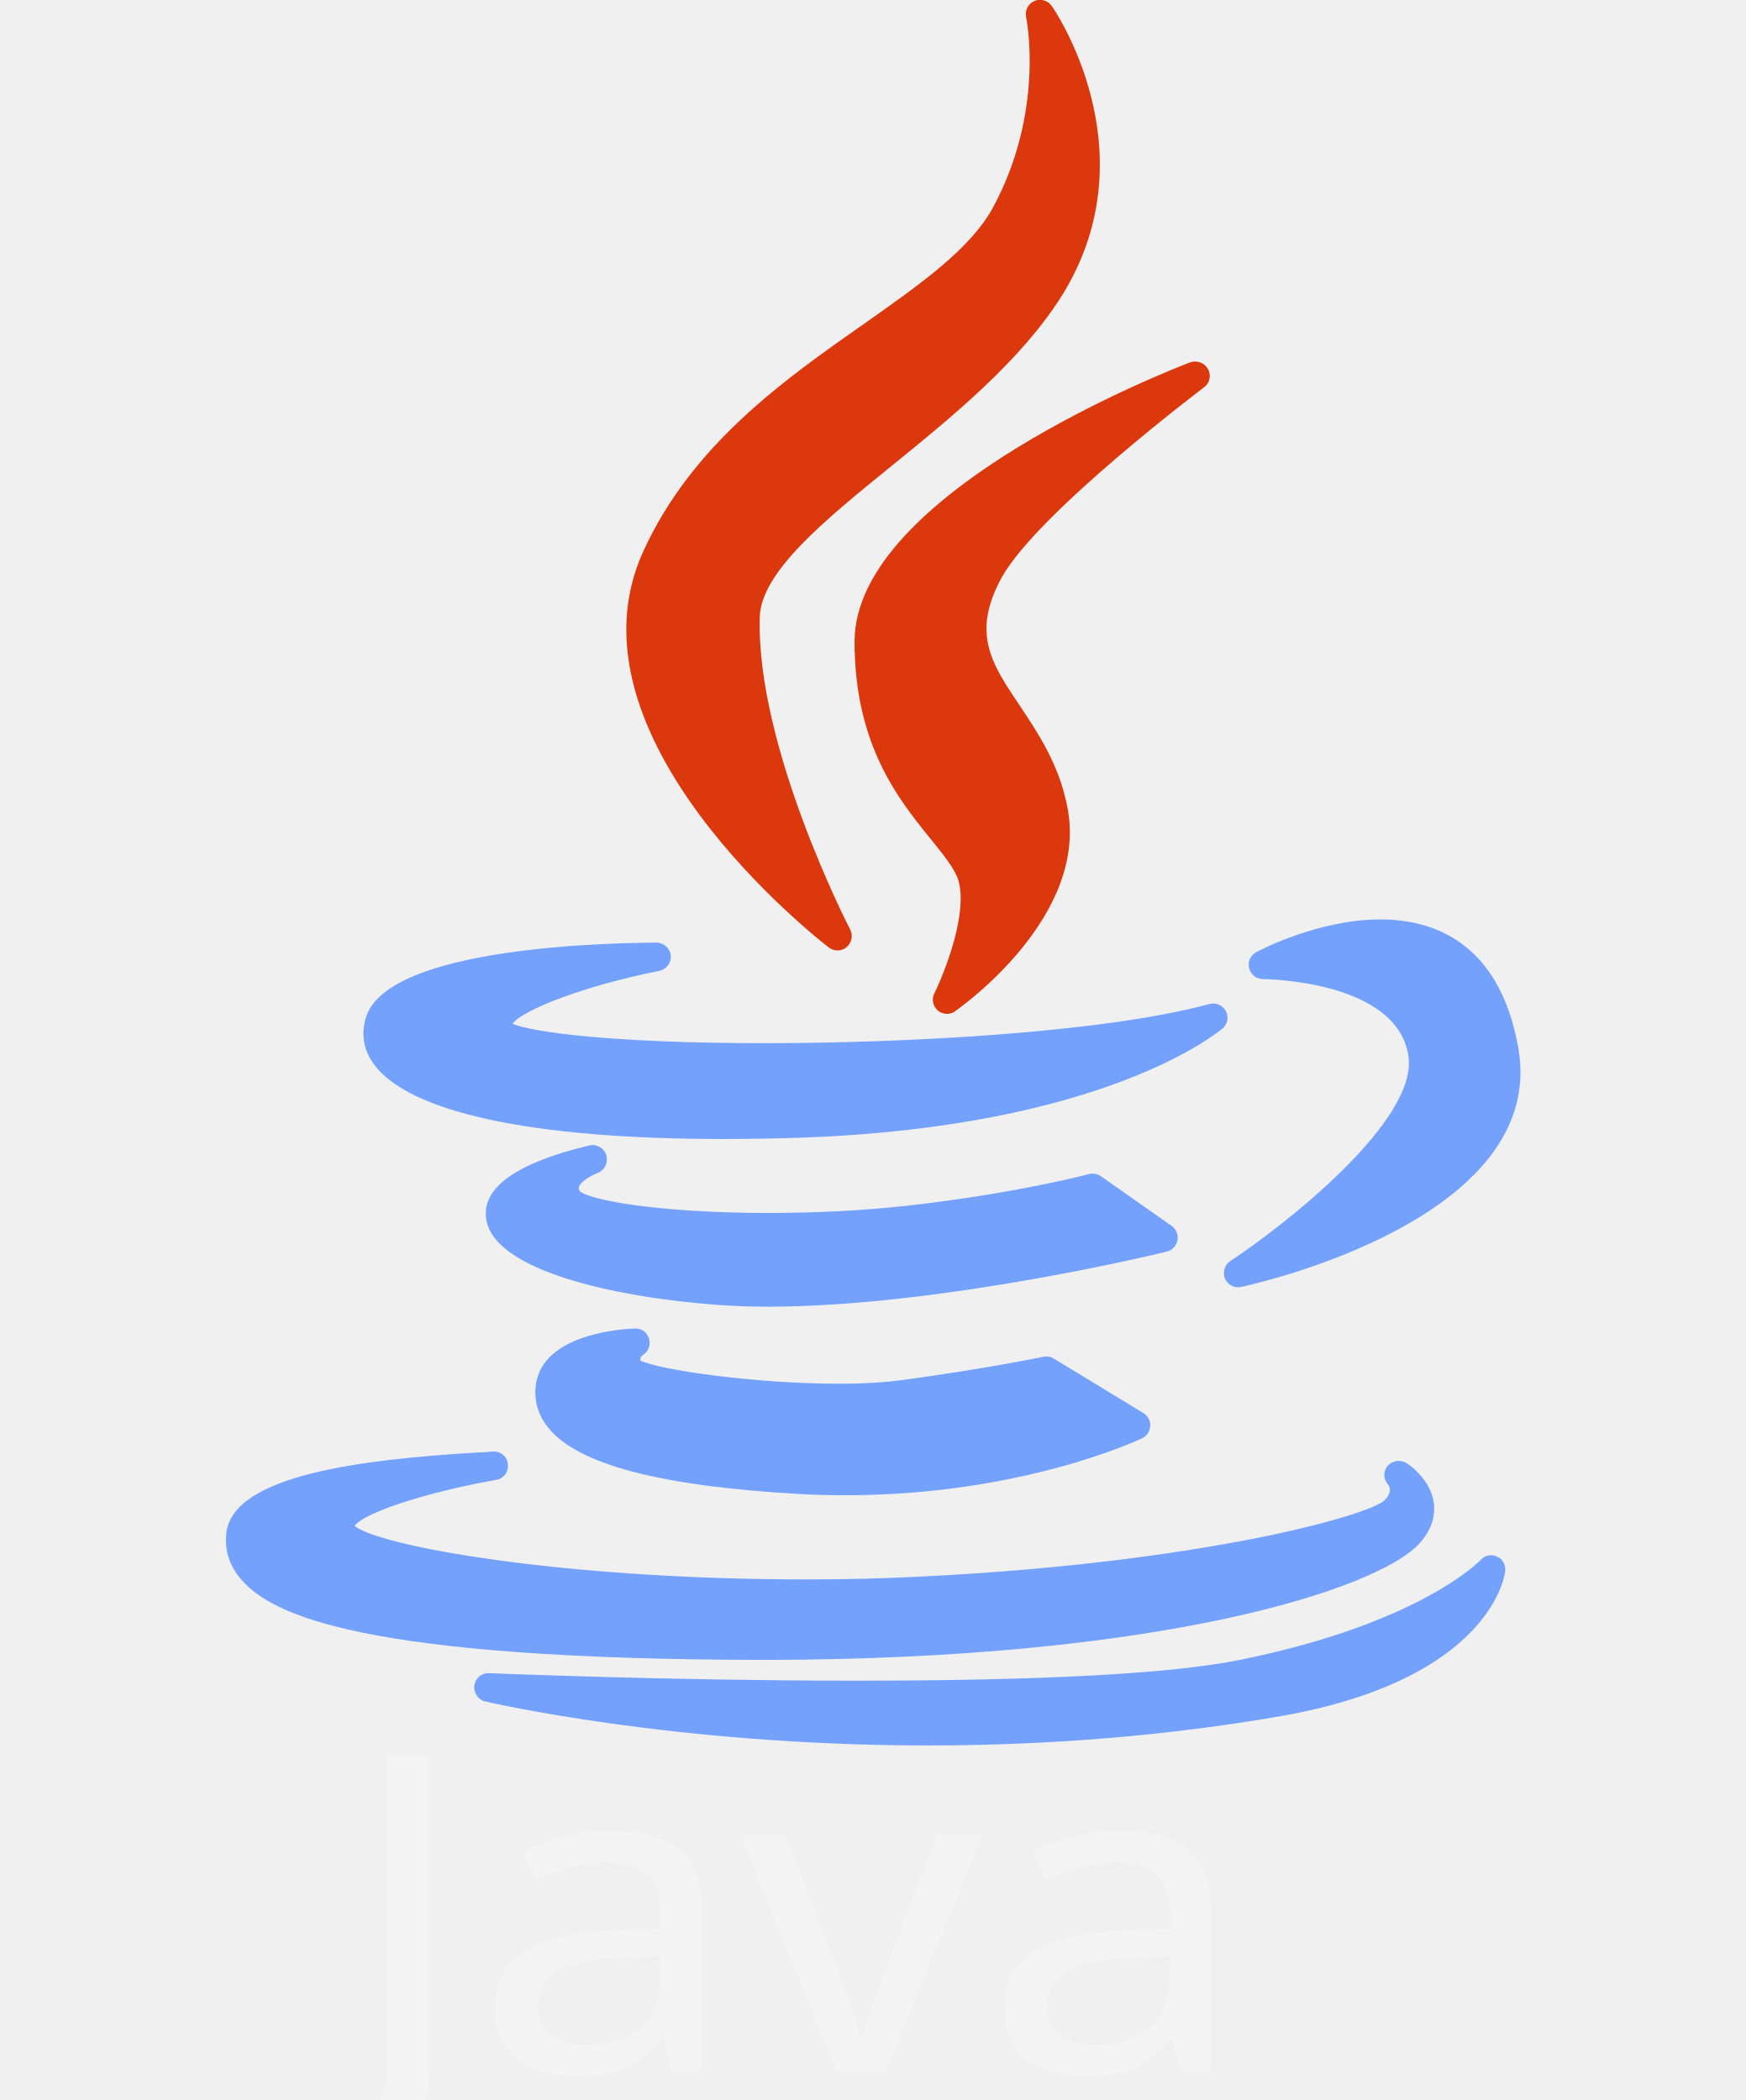
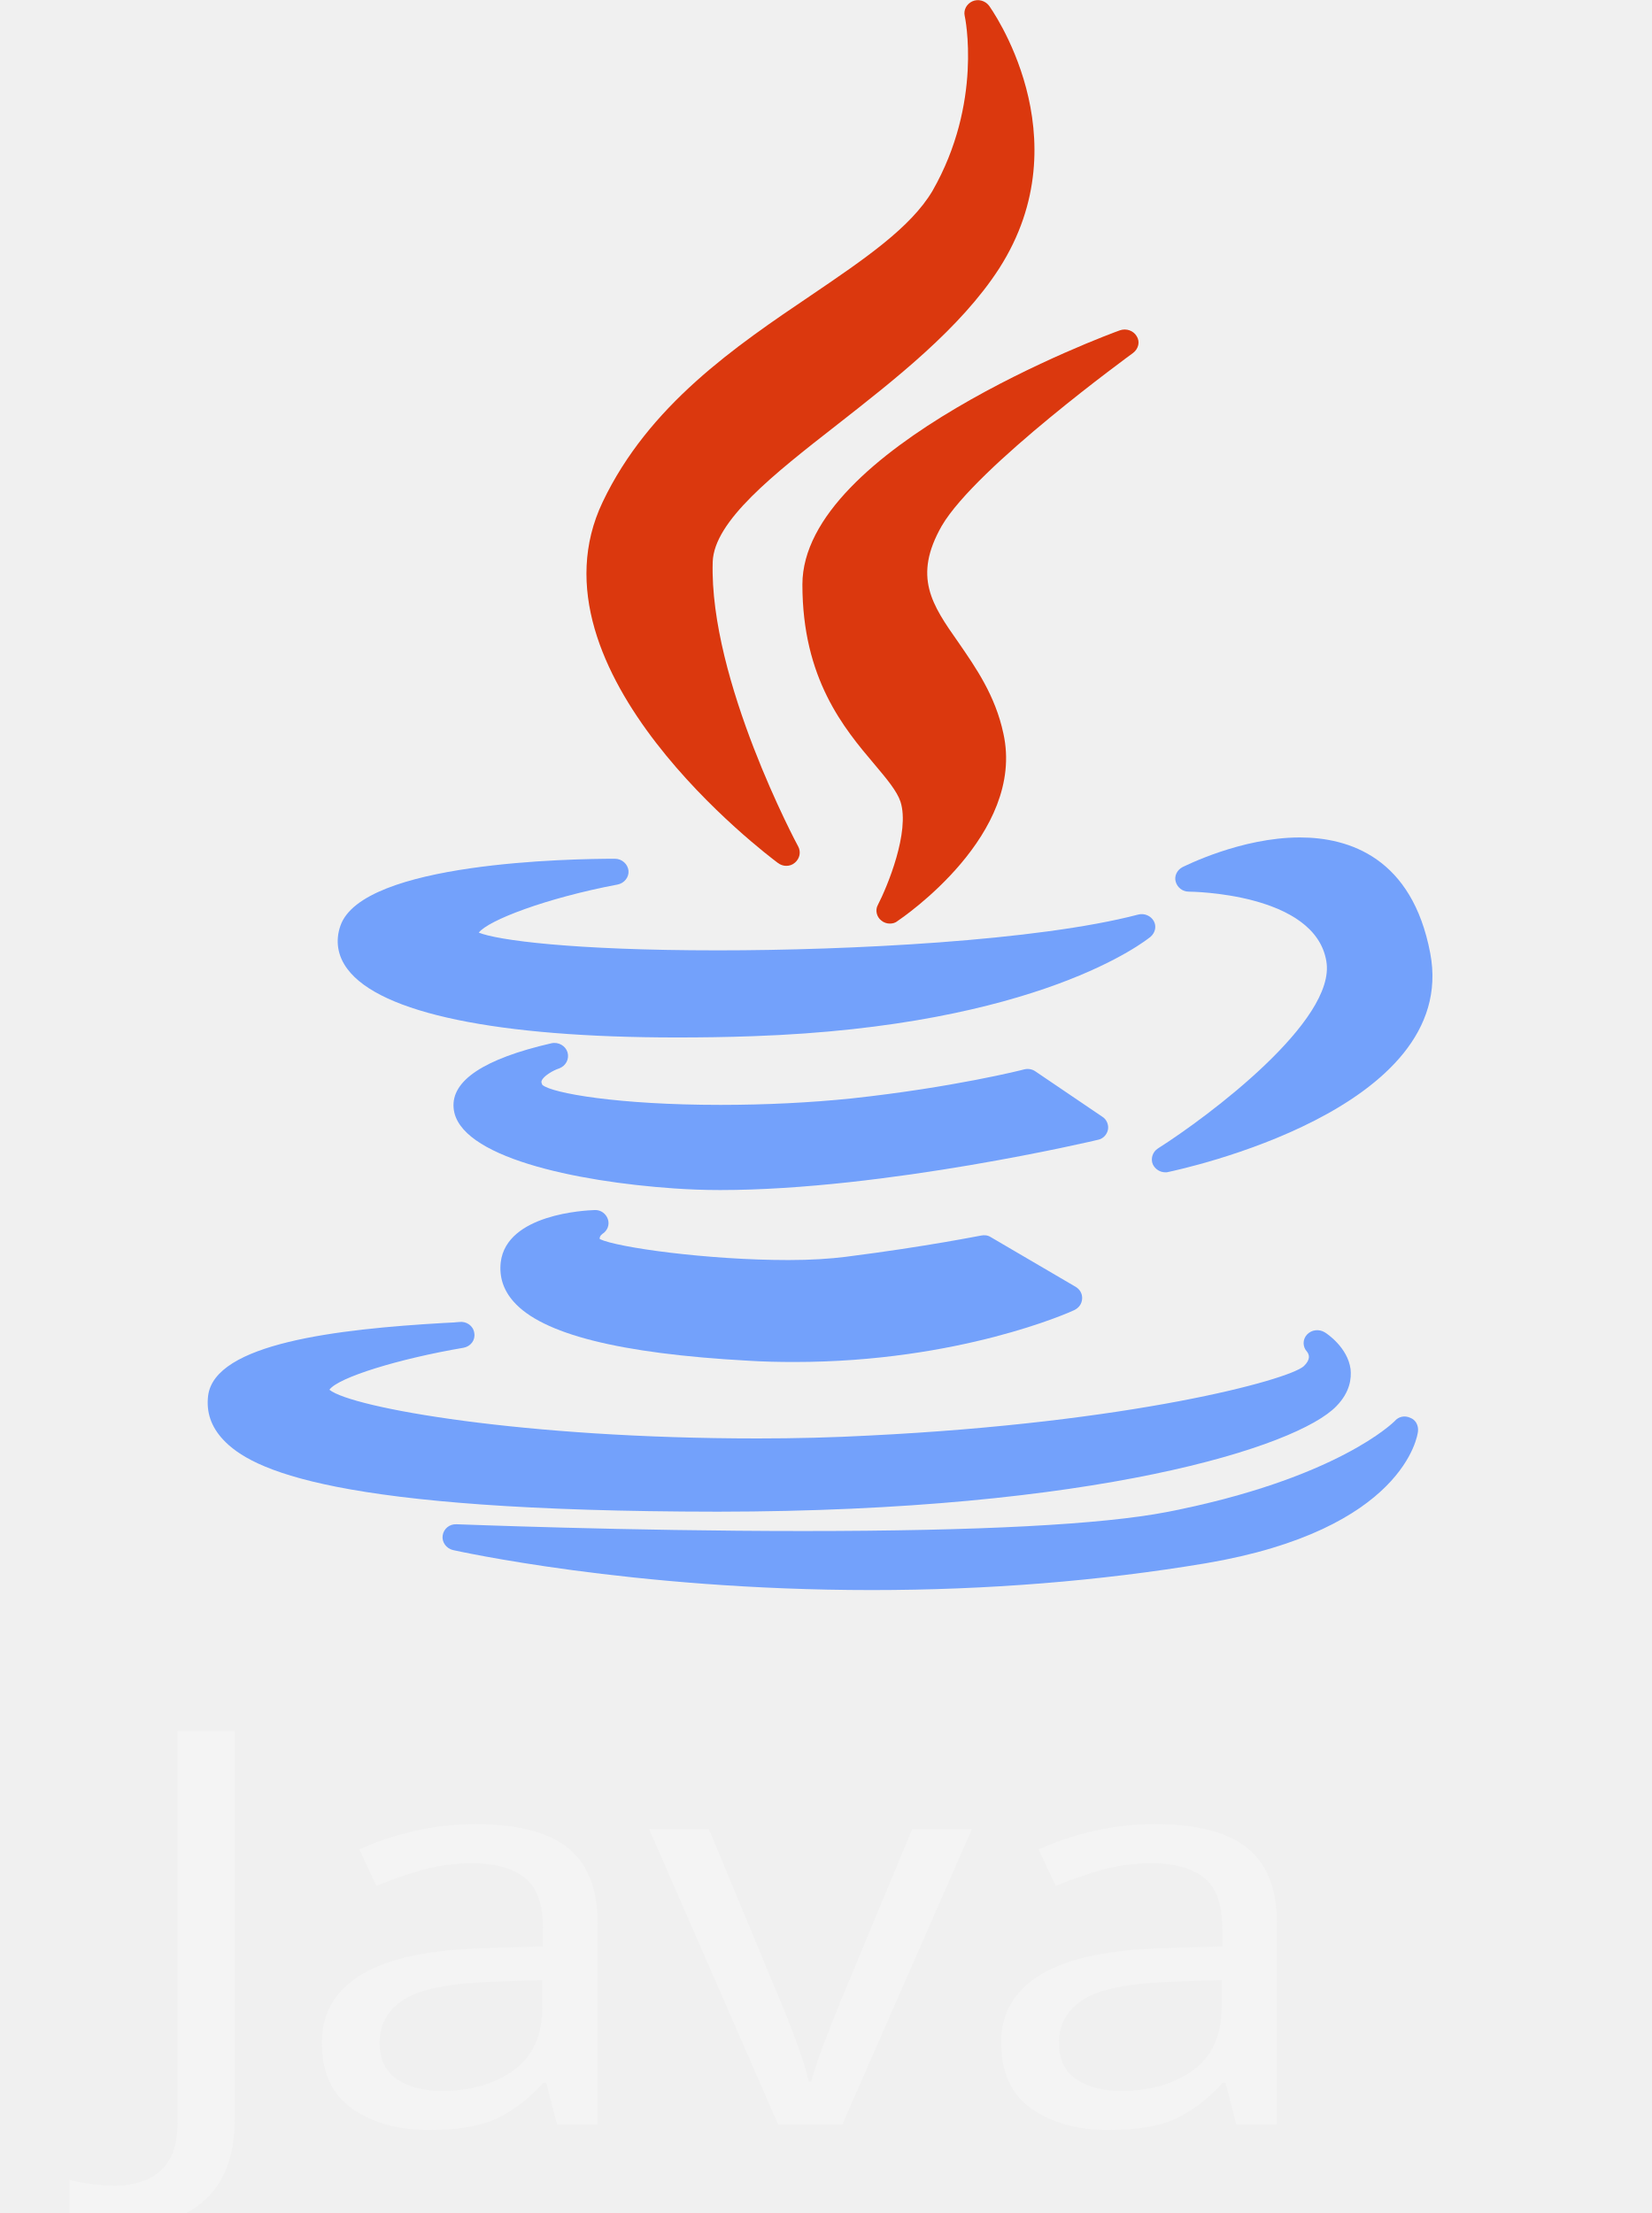
- <svg xmlns="http://www.w3.org/2000/svg" version="1.1" id="Layer_1" x="0px" y="0px" viewBox="0 0 512 616" style="enable-background:new 0 0 512 616;" xml:space="preserve">
+ <svg xmlns="http://www.w3.org/2000/svg" version="1.1" x="0px" y="0px" viewBox="0 0 512 686" style="enable-background:new 0 0 512 686;" xml:space="preserve">
  <style type="text/css">
- 	.st0{fill:#DB380E;}
- 	.st1{fill:#73A1FB;}
- 	.st2{fill:#F4F4F4;}
- 	.st3{font-family:'Arial-BoldMT';}
- 	.st4{font-size:130px;}
+ 	.st0{display:none;}
+ 	.st1{display:inline;fill:#7F7F7F;}
+ 	.st2{display:inline;fill:#FF5722;}
+ 	.st3{display:inline;fill:#FAFAFA;}
+ 	.st4{display:inline;fill:#FCF7F7;}
+ 	.st5{font-family:'Arial-BoldMT';}
+ 	.st6{font-size:160px;}
+ 	.st7{display:inline;}
+ 	.st8{fill:#563D7C;}
+ 	.st9{fill:#FFFFFF;}
+ 	.st10{display:inline;fill:#EFEDED;}
+ 	.st11{font-size:106.752px;}
+ 	.st12{display:inline;fill:#2196F3;}
+ 	.st13{display:inline;fill:#F7F7F7;}
+ 	.st14{display:inline;fill:#FFFFFF;}
+ 	.st15{font-size:162.156px;}
+ 	.st16{fill:#DB380E;}
+ 	.st17{fill:#73A1FB;}
+ 	.st18{fill:#F4F4F4;}
+ 	.st19{font-size:170.839px;}
</style>
-   <g>
-     <path class="st0" d="M253.5,94.9c-23.7,16.6-50.5,35.5-64.8,66.7c-25,54.4,51.1,113.8,54.3,116.3c0.8,0.6,1.7,0.9,2.6,0.9   c1,0,1.9-0.3,2.7-1c1.5-1.3,1.9-3.4,1-5.2c-0.3-0.5-27.6-53.5-26.5-91.6c0.4-13.2,18.9-28.3,38.5-44.2c18-14.6,38.3-31.1,50.3-50.4   c26.2-42.5-2.9-84.3-3.2-84.7c-1.2-1.6-3.3-2.2-5.1-1.4c-1.8,0.8-2.8,2.8-2.4,4.7c0.1,0.3,5.7,27.9-10,56.4   C284.2,73.2,270,83.3,253.5,94.9z" />
-     <path class="st0" d="M353.1,113.6c1.7-1.3,2.2-3.6,1.1-5.4c-1-1.8-3.2-2.6-5.2-1.9c-4,1.5-98.4,37.9-98.4,81.9   c0,30.3,12.9,46.3,22.4,58c3.7,4.6,6.9,8.5,8,11.9c3,9.7-4.1,27.4-7,33.3c-0.9,1.7-0.4,3.8,1,5c0.8,0.7,1.8,1,2.7,1   c0.8,0,1.7-0.2,2.4-0.8c1.6-1.1,39.7-28,32.8-60.4c-2.5-12.3-8.6-21.3-13.9-29.3c-8.3-12.3-14.2-21.2-5.2-37.6   C304.5,150.3,352.6,114,353.1,113.6z" />
+   <g id="Capa_4" class="st0">
+     <rect x="-17.9" y="-17.3" class="st1" width="573.1" height="740.2" />
  </g>
-   <g>
-     <path class="st1" d="M107.4,298.2c-1.6,4.8-0.9,9.7,2.2,13.9c10.2,14.2,46.5,22,102.1,22l0,0c7.5,0,15.5-0.1,23.6-0.4   c88.9-3.2,121.8-30.9,123.2-32c1.5-1.3,1.9-3.4,1-5.1s-2.9-2.6-4.8-2.1C323.4,303,264.9,306,224.4,306c-45.4,0-68.5-3.3-74.1-5.7   c2.9-4,20.8-11.1,43-15.5c2.1-0.4,3.6-2.4,3.4-4.5s-2-3.8-4.2-3.8C179.4,276.6,114.2,277.6,107.4,298.2z" />
-     <path class="st1" d="M404.8,269.7c-18.3,0-35.7,9.2-36.4,9.6c-1.7,0.9-2.6,2.9-2.1,4.7c0.5,1.9,2.1,3.2,4.1,3.2   c0.4,0,39.1,0.3,42.6,22.4c3.1,19.1-36.6,50-52.2,60.3c-1.7,1.1-2.3,3.3-1.6,5.1c0.7,1.6,2.2,2.6,3.9,2.6c0.3,0,0.6,0,0.9-0.1   c3.7-0.8,90.4-19.9,81.2-70.4C439.6,276.2,420.1,269.7,404.8,269.7z" />
-     <path class="st1" d="M345.3,363.8c0.3-1.6-0.4-3.3-1.7-4.2L322.8,345c-1-0.7-2.3-0.9-3.5-0.6c-0.2,0.1-22,5.8-53.5,9.3   c-12.5,1.4-26.6,2.1-40.6,2.1c-31.6,0-52.2-3.7-55.2-6.4c-0.4-0.8-0.3-1.1-0.2-1.3c0.5-1.5,3.5-3.3,5.4-4c2.1-0.8,3.2-3,2.6-5.2   c-0.6-2.1-2.8-3.4-5-2.9c-20.9,5-31.1,12.1-30.3,20.9c1.3,15.7,37.7,23.7,68.4,25.9c4.4,0.3,9.2,0.5,14.2,0.5l0,0   c51.1,0,116.5-16,117.2-16.2C343.8,366.7,345,365.4,345.3,363.8z" />
-     <path class="st1" d="M188.6,397.4c1.6-1,2.3-3,1.7-4.8s-2.2-3-4.1-2.9c-2.8,0.1-27.3,1.2-29.1,16.8c-0.5,4.7,0.8,8.9,4,12.7   c8.8,10.4,32.6,16.7,72.7,19c4.7,0.3,9.6,0.4,14.3,0.4c51,0,85.4-16,86.8-16.7s2.3-2,2.4-3.6s-0.7-3-2-3.8l-26.3-16   c-0.9-0.6-2-0.7-3-0.5c-0.2,0-16.8,3.5-42,6.9c-4.8,0.6-10.7,1-17.7,1c-25.1,0-53.1-4.1-58.5-6.8   C187.7,398.6,187.8,398,188.6,397.4z" />
-     <path class="st1" d="M224.4,486.9c116.9-0.1,179.6-20.9,191.7-34c4.3-4.6,4.7-9,4.4-11.9c-0.9-7-7.3-11.4-8-11.8   c-1.8-1.1-4.1-0.8-5.5,0.7c-1.4,1.6-1.4,3.9,0,5.5c0.7,0.9,1.2,2.5-1,4.7c-4.8,4.5-53.5,18.2-134.7,22.3   c-11.1,0.6-22.8,0.9-34.6,0.9c-72.6,0-125.8-9.9-132.7-15.7c2.7-3.9,21.5-10,41.5-13.5c2.3-0.4,3.8-2.5,3.4-4.8   c-0.3-2.3-2.4-3.8-4.7-3.5c-0.6,0.1-2.5,0.2-4.7,0.3c-33,2-71.1,6.5-73.1,23.5c-0.6,5.2,0.9,9.9,4.6,14   C79.8,473.5,105.4,486.8,224.4,486.9L224.4,486.9z" />
-     <path class="st1" d="M439,456.6c-1.7-0.8-3.6-0.4-4.8,1c-0.2,0.2-17.7,18.6-70.6,29.3c-20.2,4.1-58.2,6.1-112.8,6.1   c-54.7,0-106.8-2.2-107.4-2.2c-2.2-0.1-4,1.5-4.3,3.6s1.1,4.2,3.2,4.7c0.5,0.1,55.1,12.9,129.8,12.9c35.8,0,70.6-2.9,103.5-8.6   c61.4-10.8,65.7-41.2,65.8-42.5C441.6,459.1,440.7,457.3,439,456.6z" />
+   <g id="HTML" class="st0">
+     <path class="st2" d="M32,0l40.8,460.8L256,512l183.1-51.2L480,0H32z" />
+     <path class="st3" d="M391.5,150.7H176.8l5.1,57.9h204.5L371,382.1l-115.1,32.1L141,382.1l-8-90.8h56.3l4.2,47.1l62.6,17l62.6-17   l6.5-73.3H130.6L115.5,94.2h281.1L391.5,150.7z" />
+     <text transform="matrix(1 0 0 1 52.6562 658)" class="st4 st5 st6">HTML</text>
  </g>
-   <text transform="matrix(1.0747 0 0 1 100.5989 607.8857)" class="st2 st3 st4">Java</text>
+   <g id="BossTrap" class="st0">
+     <g class="st7">
+       <path class="st8" d="M18.1,444.2c0,36.3,27.4,65.7,61.1,65.7h351.8c33.7,0,61.1-29.5,61.1-65.7V65.7c0-36.3-27.4-65.7-61.1-65.7    H79.2C45.5,0,18.1,29.5,18.1,65.7V444.2z" />
+       <path class="st9" d="M214.8,225.5v-72.1h59.1c5.6,0,11.1,0.6,16.3,1.6s9.8,2.8,13.9,5.4c4.1,2.6,7.2,6.2,9.6,10.8    c2.4,4.6,3.7,10.6,3.7,17.7c0,12.9-3.7,22.3-10.9,28.1c-7.2,5.8-16.5,8.6-27.8,8.6L214.8,225.5L214.8,225.5z M151.6,100.6v308.7    h139.1c12.8,0,25.4-1.8,37.6-5.2c12.2-3.4,23-8.8,32.6-15.9c9.4-7.2,17-16.5,22.8-27.9c5.7-11.4,8.5-24.9,8.5-40.4    c0-19.3-4.4-35.9-13.1-49.6c-8.7-13.7-21.9-23.3-39.6-28.7c12.8-6.6,22.6-15.1,29.1-25.5c6.5-10.4,9.8-23.3,9.8-38.8    c0-14.3-2.2-26.5-6.7-36.3c-4.4-9.8-10.7-17.7-18.7-23.5c-8-6-17.8-10.2-28.9-12.7s-23.7-4-37.4-4h-135V100.6z M214.8,356.5v-84.7    h68.7c13.7,0,24.6,3.4,33,10.2c8.3,6.8,12.4,18.1,12.4,33.9c0,8.2-1.3,14.7-3.9,19.9s-5.9,9.4-10.2,12.3c-4.3,3-9.3,5.2-14.8,6.6    s-11.5,2-17.8,2h-67.4V356.5z" />
+     </g>
+     <text transform="matrix(0.9367 0 0 1 19.8916 635.0254)" class="st10 st5 st11">Bootstrap</text>
+   </g>
+   <g id="Capa_3" class="st0">
+     <path class="st12" d="M30.8,0l41.8,461.4L256,512.6l183.4-51.3L481.3,0H30.8z" />
+     <path class="st13" d="M394.4,150.6l-19.3,230.7l-115.8,32l-115.8-32l-12.9-89.7h57.9l3.2,48.1l64.3,16l0,0l64.3-16l9.7-76.9   l-202.7-3.2l-3.2-51.3l209.1-3.2l3.2-57.7H117.7l-3.2-54.5h286.3L394.4,150.6z" />
+     <text transform="matrix(1.1272 0 0 1 68.0803 661.834)" class="st14 st5 st15">CSS</text>
+   </g>
+   <g id="Capa_5">
+     <g>
+       <path class="st16" d="M251.6,91.4c-23.7,16-50.5,34.2-64.8,64.2c-25,52.4,51.1,109.5,54.3,111.9c0.8,0.6,1.7,0.9,2.6,0.9    c1,0,1.9-0.3,2.7-1c1.5-1.3,1.9-3.3,1-5c-0.3-0.5-27.6-51.5-26.5-88.2c0.4-12.7,18.9-27.2,38.5-42.5c18-14.1,38.3-29.9,50.3-48.5    c26.2-40.9-2.9-81.1-3.2-81.5c-1.2-1.5-3.3-2.1-5.1-1.3c-1.8,0.8-2.8,2.7-2.4,4.5c0.1,0.3,5.7,26.9-10,54.3    C282.3,70.5,268.1,80.2,251.6,91.4z" />
+       <path class="st16" d="M351.2,109.4c1.7-1.3,2.2-3.5,1.1-5.2c-1-1.7-3.2-2.5-5.2-1.8c-4,1.4-98.4,36.5-98.4,78.8    c0,29.2,12.9,44.6,22.4,55.8c3.7,4.4,6.9,8.2,8,11.5c3,9.3-4.1,26.4-7,32c-0.9,1.6-0.4,3.7,1,4.8c0.8,0.7,1.8,1,2.7,1    c0.8,0,1.7-0.2,2.4-0.8c1.6-1.1,39.7-26.9,32.8-58.1c-2.5-11.8-8.6-20.5-13.9-28.2c-8.3-11.8-14.2-20.4-5.2-36.2    C302.6,144.7,350.7,109.8,351.2,109.4z" />
+     </g>
+     <g>
+       <path class="st17" d="M105.5,287c-1.6,4.6-0.9,9.3,2.2,13.4c10.2,13.7,46.5,21.2,102.1,21.2l0,0c7.5,0,15.5-0.1,23.6-0.4    c88.9-3.1,121.8-29.7,123.2-30.8c1.5-1.3,1.9-3.3,1-4.9c-0.9-1.6-2.9-2.5-4.8-2c-31.3,8.2-89.8,11.1-130.3,11.1    c-45.4,0-68.5-3.2-74.1-5.5c2.9-3.8,20.8-10.7,43-14.9c2.1-0.4,3.6-2.3,3.4-4.3c-0.2-2-2-3.7-4.2-3.7    C177.5,266.2,112.3,267.2,105.5,287z" />
+       <path class="st17" d="M402.9,259.6c-18.3,0-35.7,8.9-36.4,9.2c-1.7,0.9-2.6,2.8-2.1,4.5c0.5,1.8,2.1,3.1,4.1,3.1    c0.4,0,39.1,0.3,42.6,21.6c3.1,18.4-36.6,48.1-52.2,58c-1.7,1.1-2.3,3.2-1.6,4.9c0.7,1.5,2.2,2.5,3.9,2.5c0.3,0,0.6,0,0.9-0.1    c3.7-0.8,90.4-19.2,81.2-67.8C437.7,265.9,418.2,259.6,402.9,259.6z" />
+       <path class="st17" d="M343.4,350.2c0.3-1.5-0.4-3.2-1.7-4l-20.8-14.1c-1-0.7-2.3-0.9-3.5-0.6c-0.2,0.1-22,5.6-53.5,9    c-12.5,1.3-26.6,2-40.6,2c-31.6,0-52.2-3.6-55.2-6.2c-0.4-0.8-0.3-1.1-0.2-1.3c0.5-1.4,3.5-3.2,5.4-3.8c2.1-0.8,3.2-2.9,2.6-5    c-0.6-2-2.8-3.3-5-2.8c-20.9,4.8-31.1,11.6-30.3,20.1c1.3,15.1,37.7,22.8,68.4,24.9c4.4,0.3,9.2,0.5,14.2,0.5l0,0    c51.1,0,116.5-15.4,117.2-15.6C341.9,353,343.1,351.7,343.4,350.2z" />
+       <path class="st17" d="M186.7,382.5c1.6-1,2.3-2.9,1.7-4.6c-0.6-1.7-2.2-2.9-4.1-2.8c-2.8,0.1-27.3,1.2-29.1,16.2    c-0.5,4.5,0.8,8.6,4,12.2c8.8,10,32.6,16.1,72.7,18.3c4.7,0.3,9.6,0.4,14.3,0.4c51,0,85.4-15.4,86.8-16.1c1.4-0.7,2.3-1.9,2.4-3.5    s-0.7-2.9-2-3.7l-26.3-15.4c-0.9-0.6-2-0.7-3-0.5c-0.2,0-16.8,3.4-42,6.6c-4.8,0.6-10.7,1-17.7,1c-25.1,0-53.1-3.9-58.5-6.5    C185.8,383.7,185.9,383.1,186.7,382.5z" />
+       <path class="st17" d="M222.5,468.6c116.9-0.1,179.6-20.1,191.7-32.7c4.3-4.4,4.7-8.7,4.4-11.5c-0.9-6.7-7.3-11-8-11.4    c-1.8-1.1-4.1-0.8-5.5,0.7c-1.4,1.5-1.4,3.8,0,5.3c0.7,0.9,1.2,2.4-1,4.5c-4.8,4.3-53.5,17.5-134.7,21.5    c-11.1,0.6-22.8,0.9-34.6,0.9c-72.6,0-125.8-9.5-132.7-15.1c2.7-3.8,21.5-9.6,41.5-13c2.3-0.4,3.8-2.4,3.4-4.6    c-0.3-2.2-2.4-3.7-4.7-3.4c-0.6,0.1-2.5,0.2-4.7,0.3c-33,1.9-71.1,6.3-73.1,22.6c-0.6,5,0.9,9.5,4.6,13.5    C77.9,455.7,103.5,468.5,222.5,468.6L222.5,468.6z" />
+       <path class="st17" d="M437.1,439.5c-1.7-0.8-3.6-0.4-4.8,1c-0.2,0.2-17.7,17.9-70.6,28.2c-20.2,3.9-58.2,5.9-112.8,5.9    c-54.7,0-106.8-2.1-107.4-2.1c-2.2-0.1-4,1.4-4.3,3.5c-0.3,2,1.1,4,3.2,4.5c0.5,0.1,55.1,12.4,129.8,12.4    c35.8,0,70.6-2.8,103.5-8.3c61.4-10.4,65.7-39.6,65.8-40.9C439.7,441.9,438.8,440.1,437.1,439.5z" />
+     </g>
+     <text transform="matrix(1.1529 0 0 1 36.9233 658.5645)" class="st18 st5 st19">Java</text>
+   </g>
</svg>
